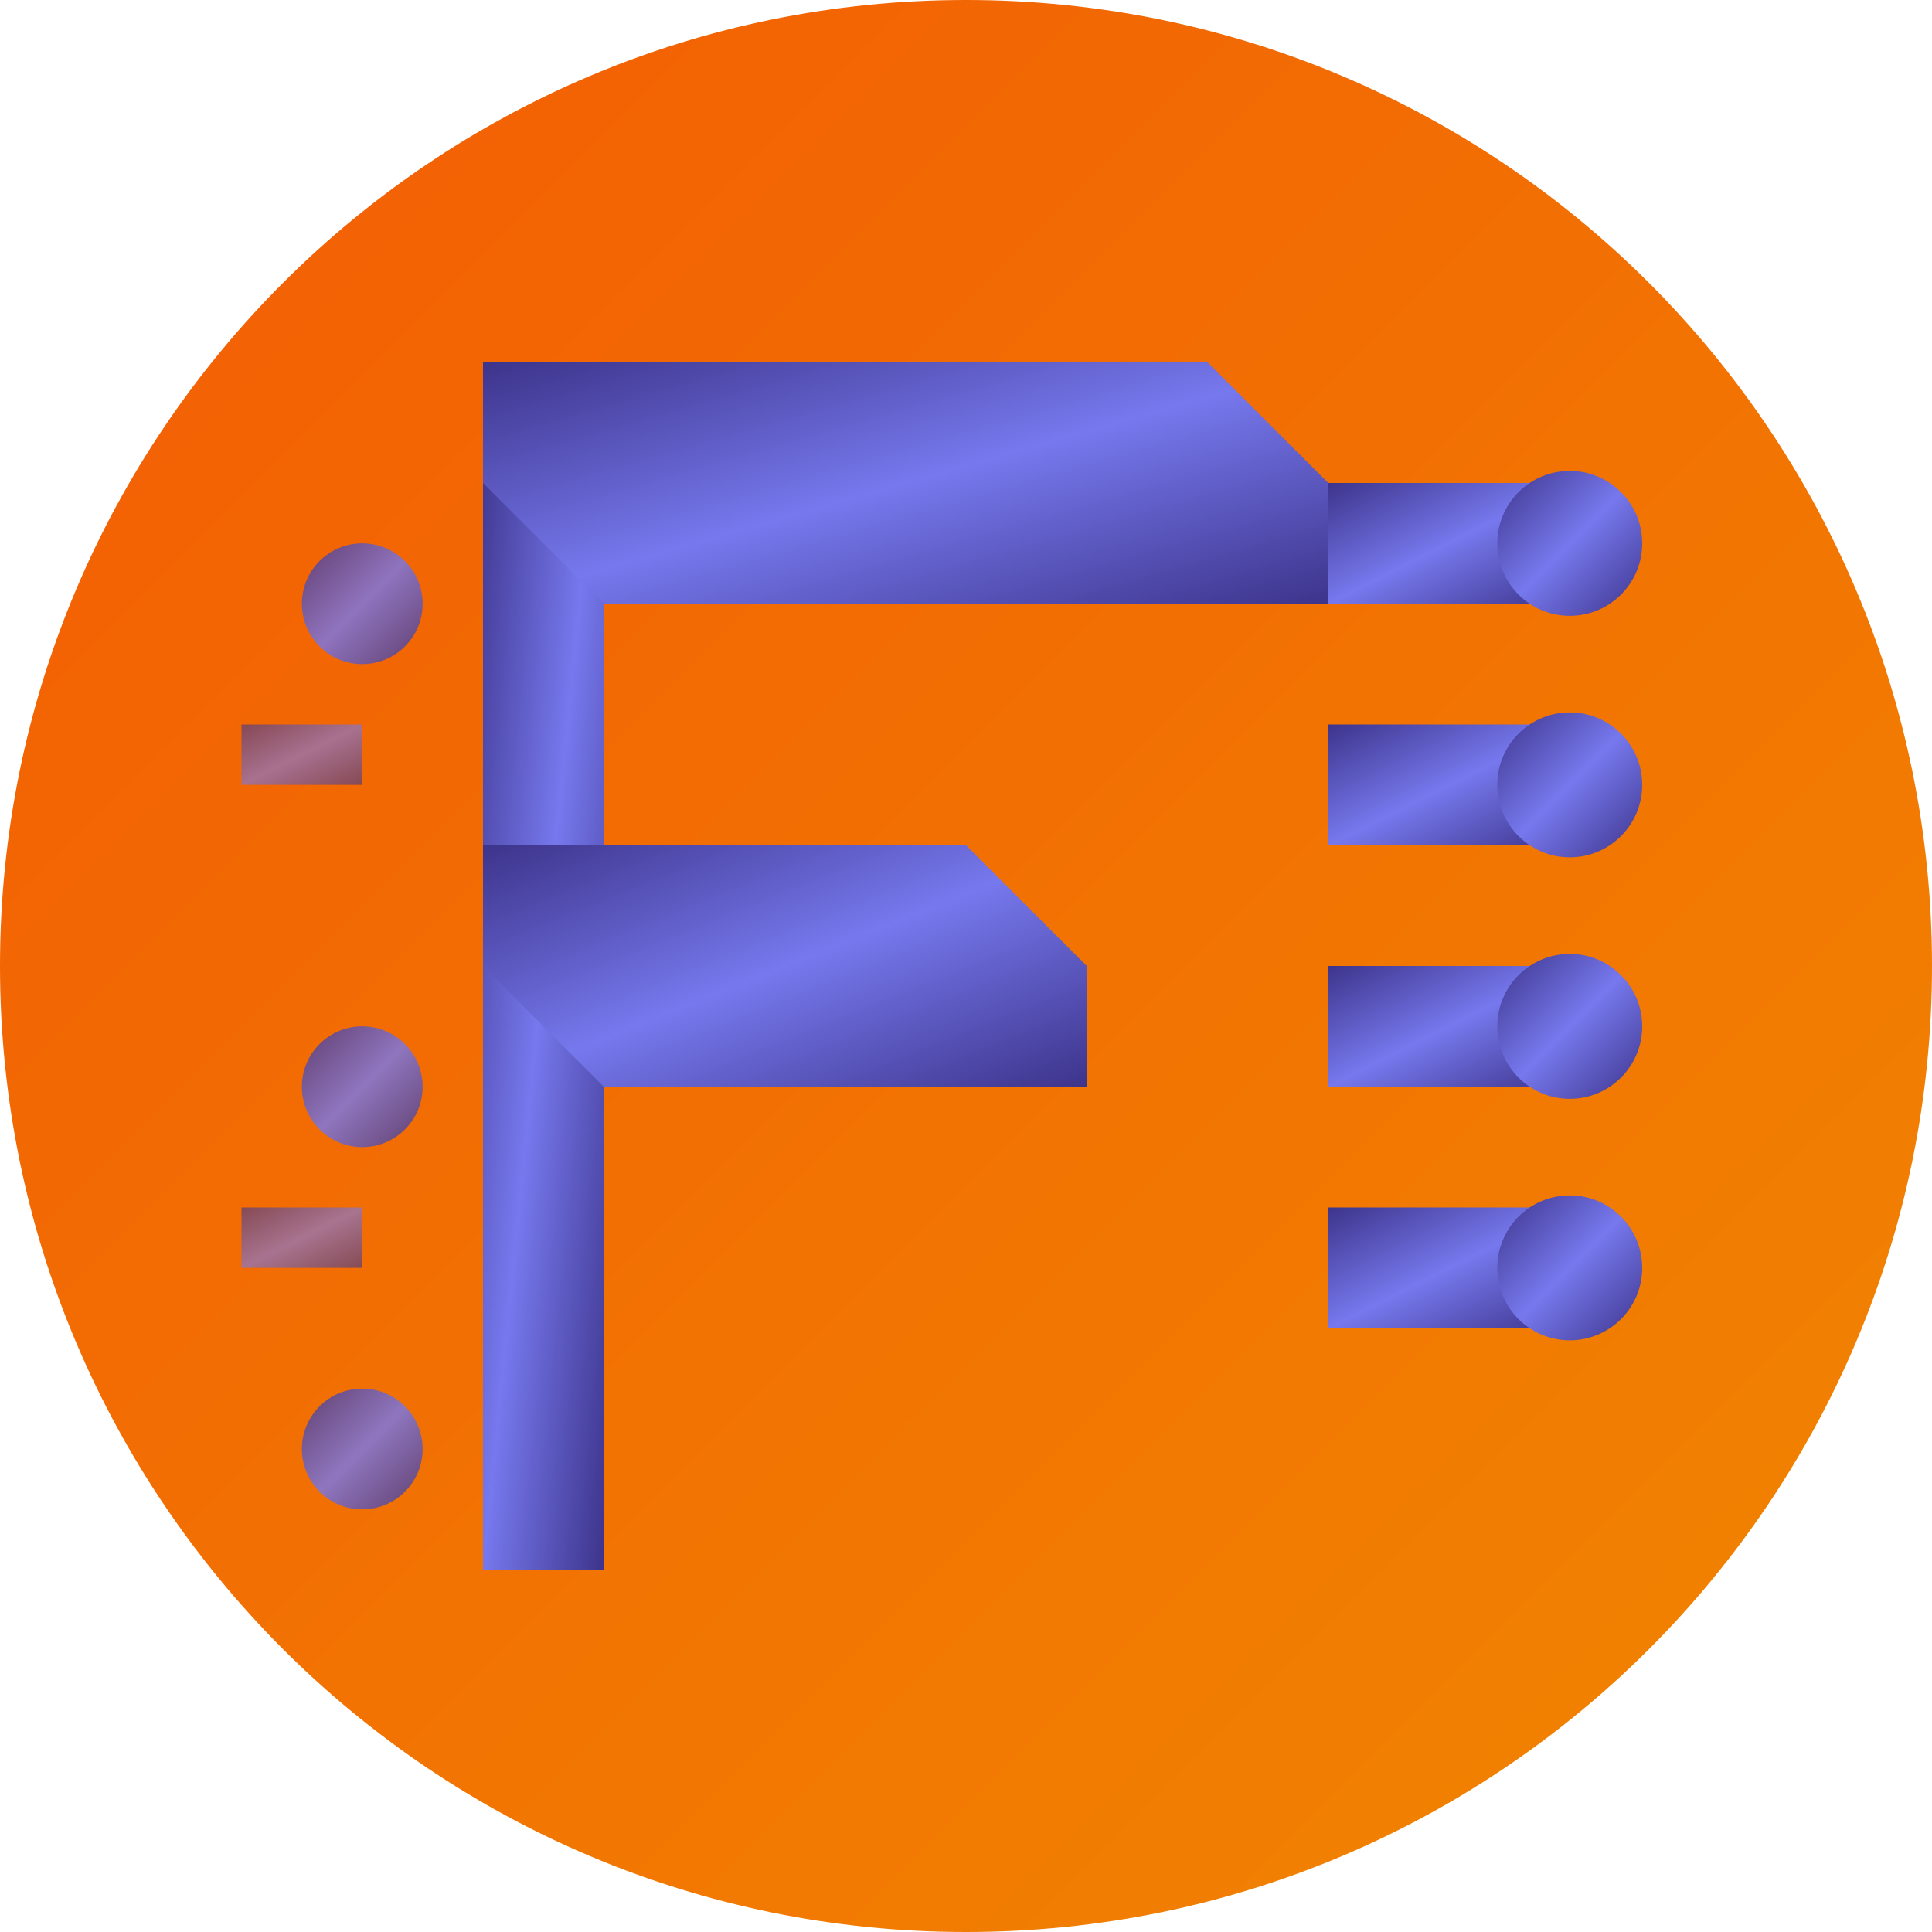
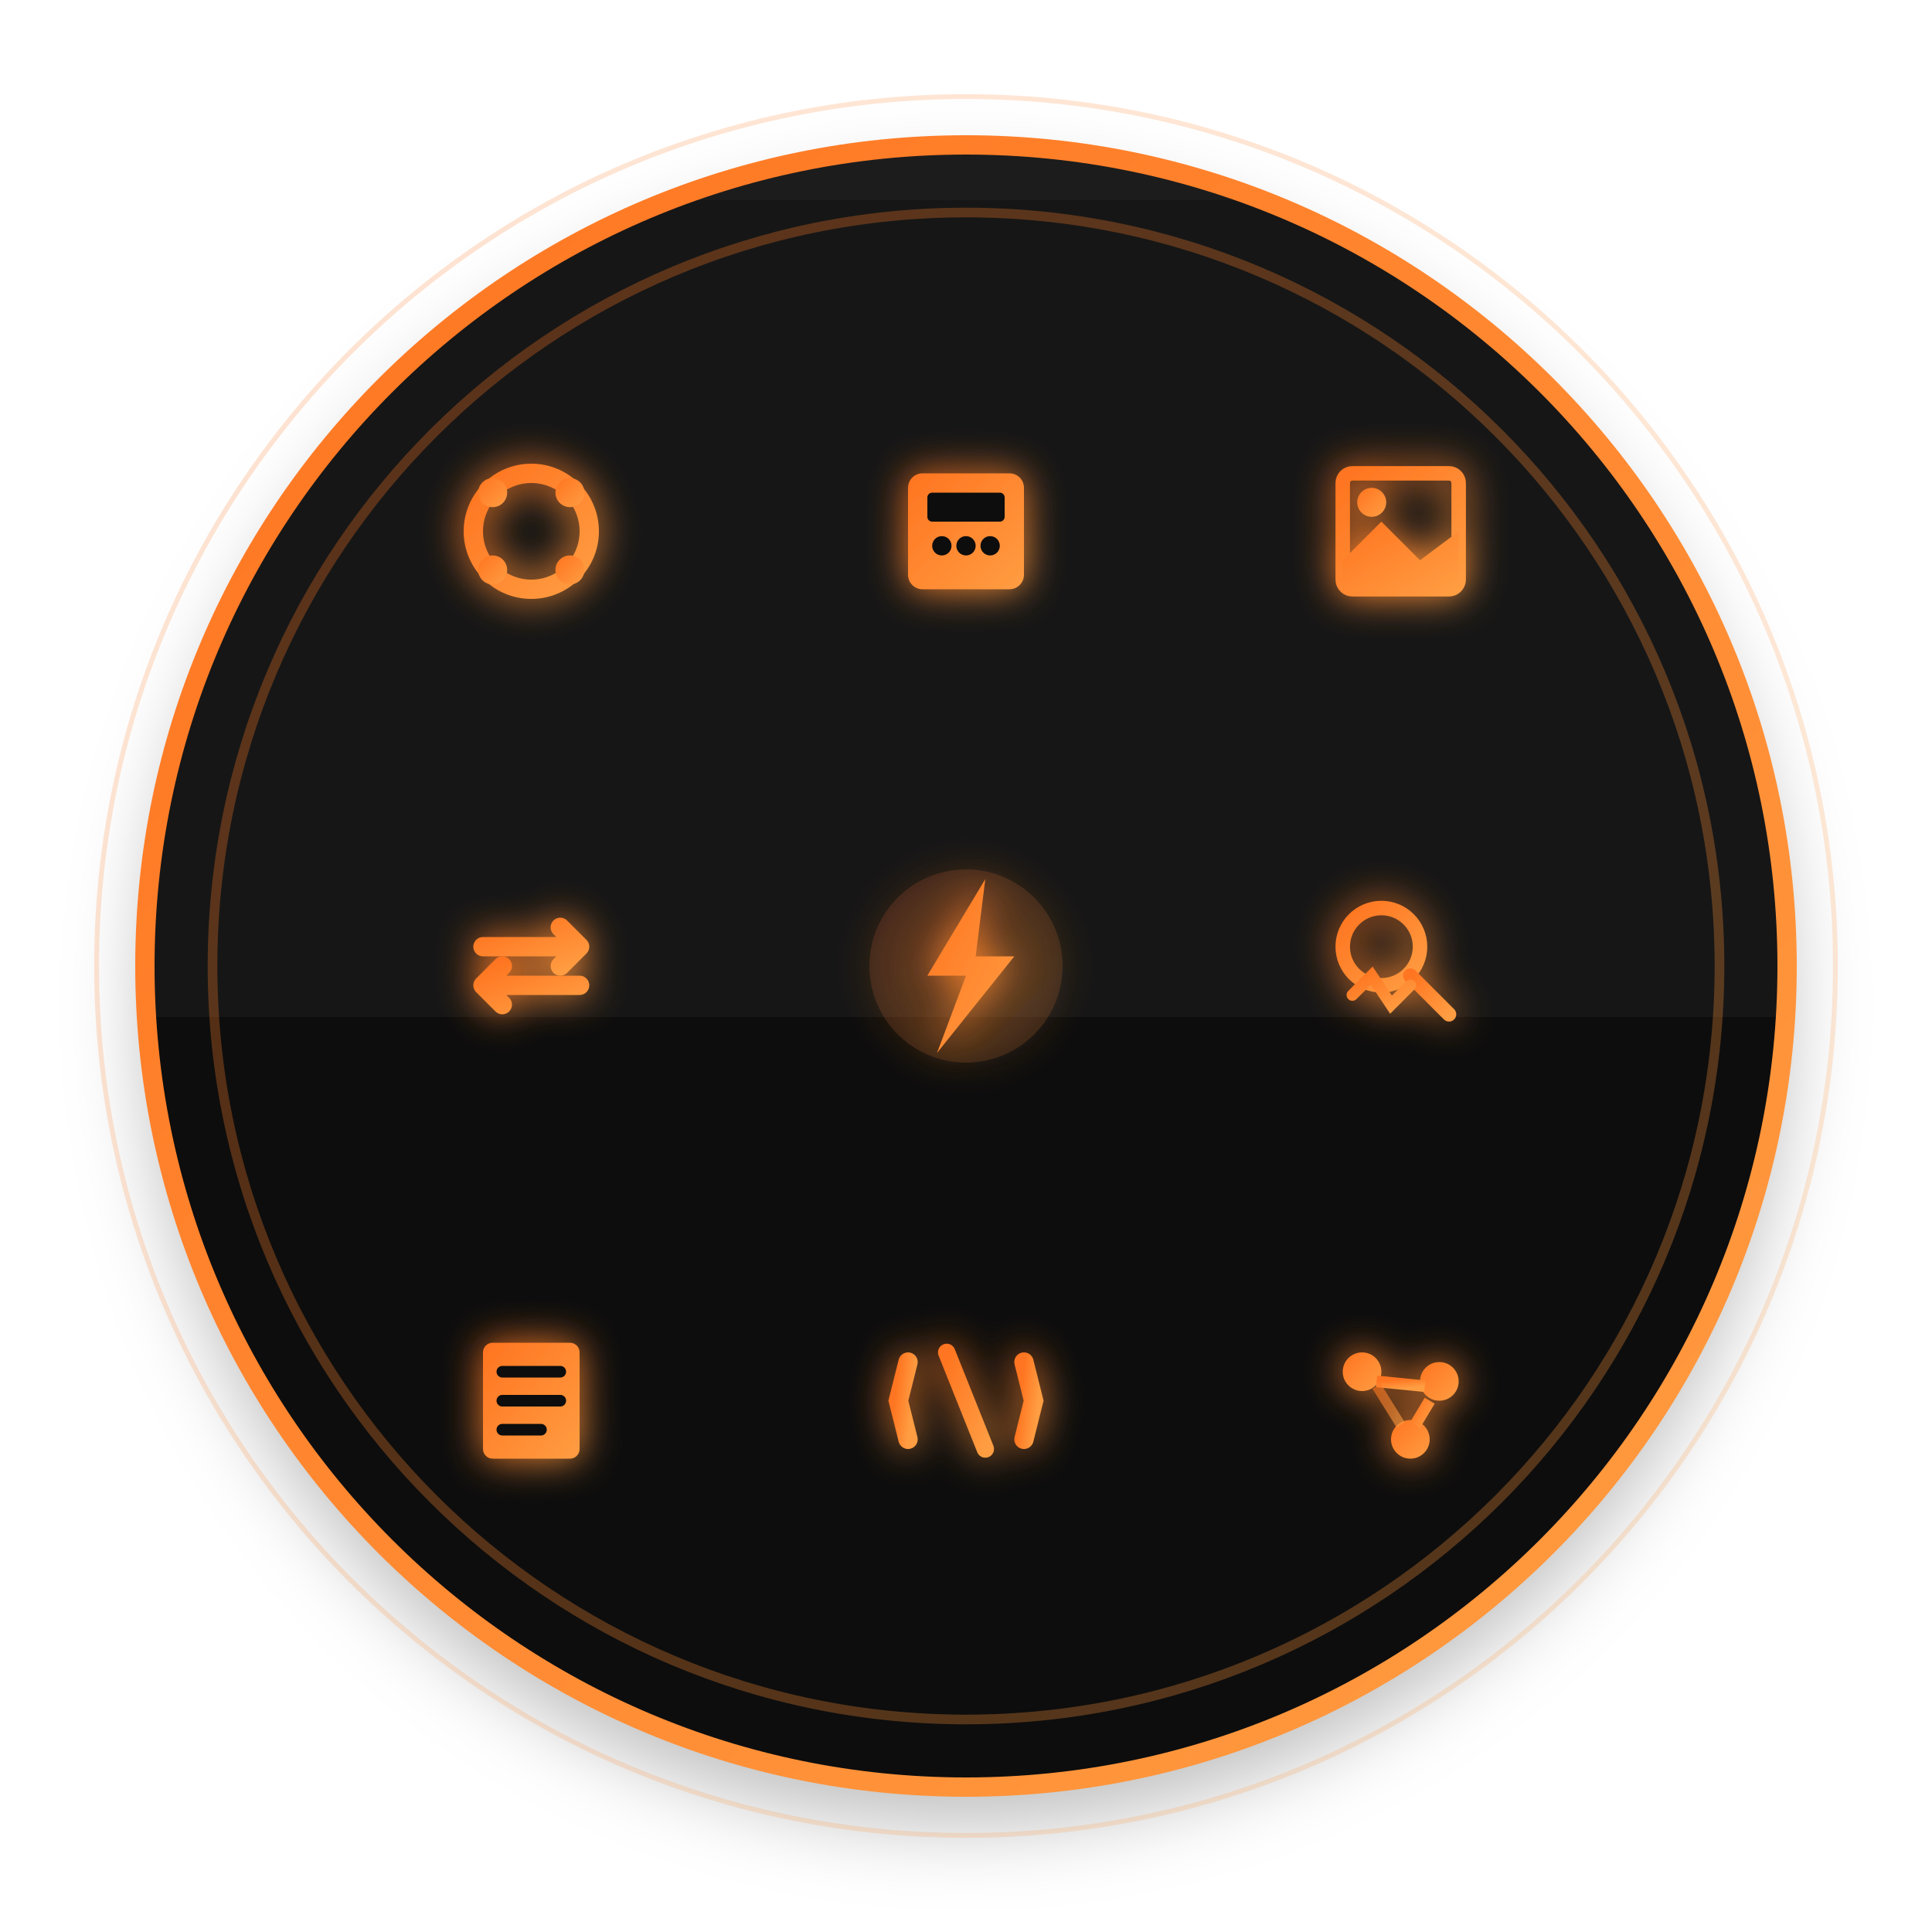
- <svg xmlns="http://www.w3.org/2000/svg" width="32" height="32" viewBox="0 0 32 32" fill="none">
+ <svg xmlns="http://www.w3.org/2000/svg" viewBox="0 0 200 200">
  <defs>
-     <linearGradient id="bgGradient" x1="0%" y1="0%" x2="100%" y2="100%">
-       <stop offset="0%" style="stop-color:#F35B04;stop-opacity:1" />
-       <stop offset="100%" style="stop-color:#F18701;stop-opacity:1" />
+     <linearGradient id="orangeGrad" x1="0%" y1="0%" x2="100%" y2="100%">
+       <stop offset="0%" style="stop-color:#ff7420;stop-opacity:1" />
+       <stop offset="100%" style="stop-color:#ff9d42;stop-opacity:1" />
    </linearGradient>
-     <linearGradient id="circuitGradient" x1="0%" y1="0%" x2="100%" y2="100%">
-       <stop offset="0%" style="stop-color:#3D348B;stop-opacity:1" />
-       <stop offset="50%" style="stop-color:#7678ED;stop-opacity:1" />
-       <stop offset="100%" style="stop-color:#3D348B;stop-opacity:1" />
+     <linearGradient id="blackGrad" x1="0%" y1="0%" x2="0%" y2="100%">
+       <stop offset="0%" style="stop-color:#1a1a1a;stop-opacity:1" />
+       <stop offset="100%" style="stop-color:#0a0a0a;stop-opacity:1" />
    </linearGradient>
+     <filter id="softGlow">
+       <feGaussianBlur stdDeviation="2" result="blur" />
+       <feMerge>
+         <feMergeNode in="blur" />
+         <feMergeNode in="SourceGraphic" />
+       </feMerge>
+     </filter>
+     <filter id="shadow">
+       <feDropShadow dx="0" dy="4" stdDeviation="4" flood-opacity="0.25" />
+     </filter>
  </defs>
-   <circle cx="16" cy="16" r="16" fill="url(#bgGradient)" />
-   <path d="M8 6L10 6L10 26L8 26L8 6Z" fill="url(#circuitGradient)" />
-   <path d="M8 6L20 6L22 8L22 10L10 10L8 8L8 6Z" fill="url(#circuitGradient)" />
-   <path d="M8 14L16 14L18 16L18 18L10 18L8 16L8 14Z" fill="url(#circuitGradient)" />
-   <path d="M22 8L26 8L26 10L22 10L22 8Z" fill="url(#circuitGradient)" />
-   <path d="M22 12L26 12L26 14L22 14L22 12Z" fill="url(#circuitGradient)" />
-   <path d="M22 16L26 16L26 18L22 18L22 16Z" fill="url(#circuitGradient)" />
-   <path d="M22 20L26 20L26 22L22 22L22 20Z" fill="url(#circuitGradient)" />
-   <circle cx="26" cy="9" r="1.2" fill="url(#circuitGradient)" />
-   <circle cx="26" cy="13" r="1.2" fill="url(#circuitGradient)" />
-   <circle cx="26" cy="17" r="1.2" fill="url(#circuitGradient)" />
-   <circle cx="26" cy="21" r="1.2" fill="url(#circuitGradient)" />
-   <circle cx="6" cy="10" r="1" fill="url(#circuitGradient)" opacity="0.8" />
-   <circle cx="6" cy="18" r="1" fill="url(#circuitGradient)" opacity="0.8" />
-   <circle cx="6" cy="24" r="1" fill="url(#circuitGradient)" opacity="0.8" />
-   <path d="M7 10L8.5 10" stroke="url(#circuitGradient)" stroke-width="1" opacity="0.7" />
-   <path d="M7 18L8.5 18" stroke="url(#circuitGradient)" stroke-width="1" opacity="0.7" />
-   <path d="M7 24L8.5 24" stroke="url(#circuitGradient)" stroke-width="1" opacity="0.7" />
-   <rect x="4" y="12" width="2" height="1" fill="url(#circuitGradient)" opacity="0.6" />
-   <rect x="4" y="20" width="2" height="1" fill="url(#circuitGradient)" opacity="0.6" />
-   <path d="M6 10L6 12" stroke="url(#circuitGradient)" stroke-width="0.5" opacity="0.5" />
-   <path d="M6 18L6 20" stroke="url(#circuitGradient)" stroke-width="0.5" opacity="0.5" />
+   <circle cx="100" cy="100" r="85" fill="url(#blackGrad)" filter="url(#shadow)" />
+   <circle cx="100" cy="100" r="85" fill="none" stroke="url(#orangeGrad)" stroke-width="2" />
+   <circle cx="100" cy="100" r="78" fill="none" stroke="url(#orangeGrad)" stroke-width="1" opacity="0.3" />
+   <g opacity="0.15" stroke="url(#orangeGrad)" stroke-width="1">
+     <line x1="55" y1="55" x2="145" y2="55" />
+     <line x1="55" y1="100" x2="145" y2="100" />
+     <line x1="55" y1="145" x2="145" y2="145" />
+     <line x1="55" y1="55" x2="55" y2="145" />
+     <line x1="100" y1="55" x2="100" y2="145" />
+     <line x1="145" y1="55" x2="145" y2="145" />
+   </g>
+   <g filter="url(#softGlow)">
+     <g transform="translate(55, 55)">
+       <circle cx="0" cy="0" r="6" fill="none" stroke="url(#orangeGrad)" stroke-width="2" />
+       <circle cx="-4" cy="-4" r="1.5" fill="url(#orangeGrad)" />
+       <circle cx="4" cy="-4" r="1.5" fill="url(#orangeGrad)" />
+       <circle cx="4" cy="4" r="1.5" fill="url(#orangeGrad)" />
+       <circle cx="-4" cy="4" r="1.5" fill="url(#orangeGrad)" />
+     </g>
+     <g transform="translate(100, 55)">
+       <rect x="-6" y="-6" width="12" height="12" rx="1.5" fill="url(#orangeGrad)" />
+       <rect x="-4" y="-4" width="8" height="3" rx="0.5" fill="#0a0a0a" />
+       <circle cx="-2.5" cy="1.5" r="1" fill="#0a0a0a" />
+       <circle cx="0" cy="1.5" r="1" fill="#0a0a0a" />
+       <circle cx="2.5" cy="1.5" r="1" fill="#0a0a0a" />
+     </g>
+     <g transform="translate(145, 55)">
+       <rect x="-6" y="-6" width="12" height="12" rx="1" fill="none" stroke="url(#orangeGrad)" stroke-width="1.5" />
+       <circle cx="-3" cy="-3" r="1.5" fill="url(#orangeGrad)" />
+       <path d="M -6 3 L -2 -1 L 2 3 L 6 0 L 6 6 L -6 6 Z" fill="url(#orangeGrad)" />
+     </g>
+     <g transform="translate(55, 100)">
+       <path d="M -5 -2 L 5 -2 L 3 -4 M 5 -2 L 3 0" stroke="url(#orangeGrad)" stroke-width="2" stroke-linecap="round" stroke-linejoin="round" fill="none" />
+       <path d="M 5 2 L -5 2 L -3 4 M -5 2 L -3 0" stroke="url(#orangeGrad)" stroke-width="2" stroke-linecap="round" stroke-linejoin="round" fill="none" />
+     </g>
+     <g transform="translate(100, 100)">
+       <circle cx="0" cy="0" r="10" fill="url(#orangeGrad)" opacity="0.15" />
+       <path d="M 2 -9 L -4 1 L 0 1 L -3 9 L 5 -1 L 1 -1 Z" fill="url(#orangeGrad)" />
+     </g>
+     <g transform="translate(145, 100)">
+       <circle cx="-2" cy="-2" r="4" fill="none" stroke="url(#orangeGrad)" stroke-width="1.5" />
+       <line x1="1" y1="1" x2="5" y2="5" stroke="url(#orangeGrad)" stroke-width="1.5" stroke-linecap="round" />
+       <path d="M -5 3 L -3 1 L -1 4 L 1 2" stroke="url(#orangeGrad)" stroke-width="1.2" fill="none" stroke-linecap="round" />
+     </g>
+     <g transform="translate(55, 145)">
+       <rect x="-5" y="-6" width="10" height="12" rx="1" fill="url(#orangeGrad)" />
+       <line x1="-3" y1="-3" x2="3" y2="-3" stroke="#0a0a0a" stroke-width="1.2" stroke-linecap="round" />
+       <line x1="-3" y1="0" x2="3" y2="0" stroke="#0a0a0a" stroke-width="1.2" stroke-linecap="round" />
+       <line x1="-3" y1="3" x2="1" y2="3" stroke="#0a0a0a" stroke-width="1.2" stroke-linecap="round" />
+     </g>
+     <g transform="translate(100, 145)">
+       <path d="M -6 -4 L -7 0 L -6 4" stroke="url(#orangeGrad)" stroke-width="2" stroke-linecap="round" fill="none" />
+       <path d="M 6 -4 L 7 0 L 6 4" stroke="url(#orangeGrad)" stroke-width="2" stroke-linecap="round" fill="none" />
+       <line x1="-2" y1="-5" x2="2" y2="5" stroke="url(#orangeGrad)" stroke-width="1.8" stroke-linecap="round" />
+     </g>
+     <g transform="translate(145, 145)">
+       <circle cx="-4" cy="-3" r="2" fill="url(#orangeGrad)" />
+       <circle cx="4" cy="-2" r="2" fill="url(#orangeGrad)" />
+       <circle cx="1" cy="4" r="2" fill="url(#orangeGrad)" />
+       <line x1="-2.5" y1="-2" x2="2.5" y2="-1.5" stroke="url(#orangeGrad)" stroke-width="1.2" />
+       <line x1="3" y1="0" x2="1.5" y2="2.5" stroke="url(#orangeGrad)" stroke-width="1.2" />
+       <line x1="-2.5" y1="-1.5" x2="0" y2="2.5" stroke="url(#orangeGrad)" stroke-width="1" opacity="0.6" />
+     </g>
+   </g>
+   <g stroke="url(#orangeGrad)" stroke-width="2" stroke-linecap="round" opacity="0.5">
+     <line x1="30" y1="30" x2="30" y2="40" />
+     <line x1="30" y1="30" x2="40" y2="30" />
+     <line x1="170" y1="30" x2="170" y2="40" />
+     <line x1="170" y1="30" x2="160" y2="30" />
+     <line x1="30" y1="170" x2="30" y2="160" />
+     <line x1="30" y1="170" x2="40" y2="170" />
+     <line x1="170" y1="170" x2="170" y2="160" />
+     <line x1="170" y1="170" x2="160" y2="170" />
+   </g>
+   <circle cx="100" cy="100" r="90" fill="none" stroke="url(#orangeGrad)" stroke-width="0.5" opacity="0.2" />
</svg>
